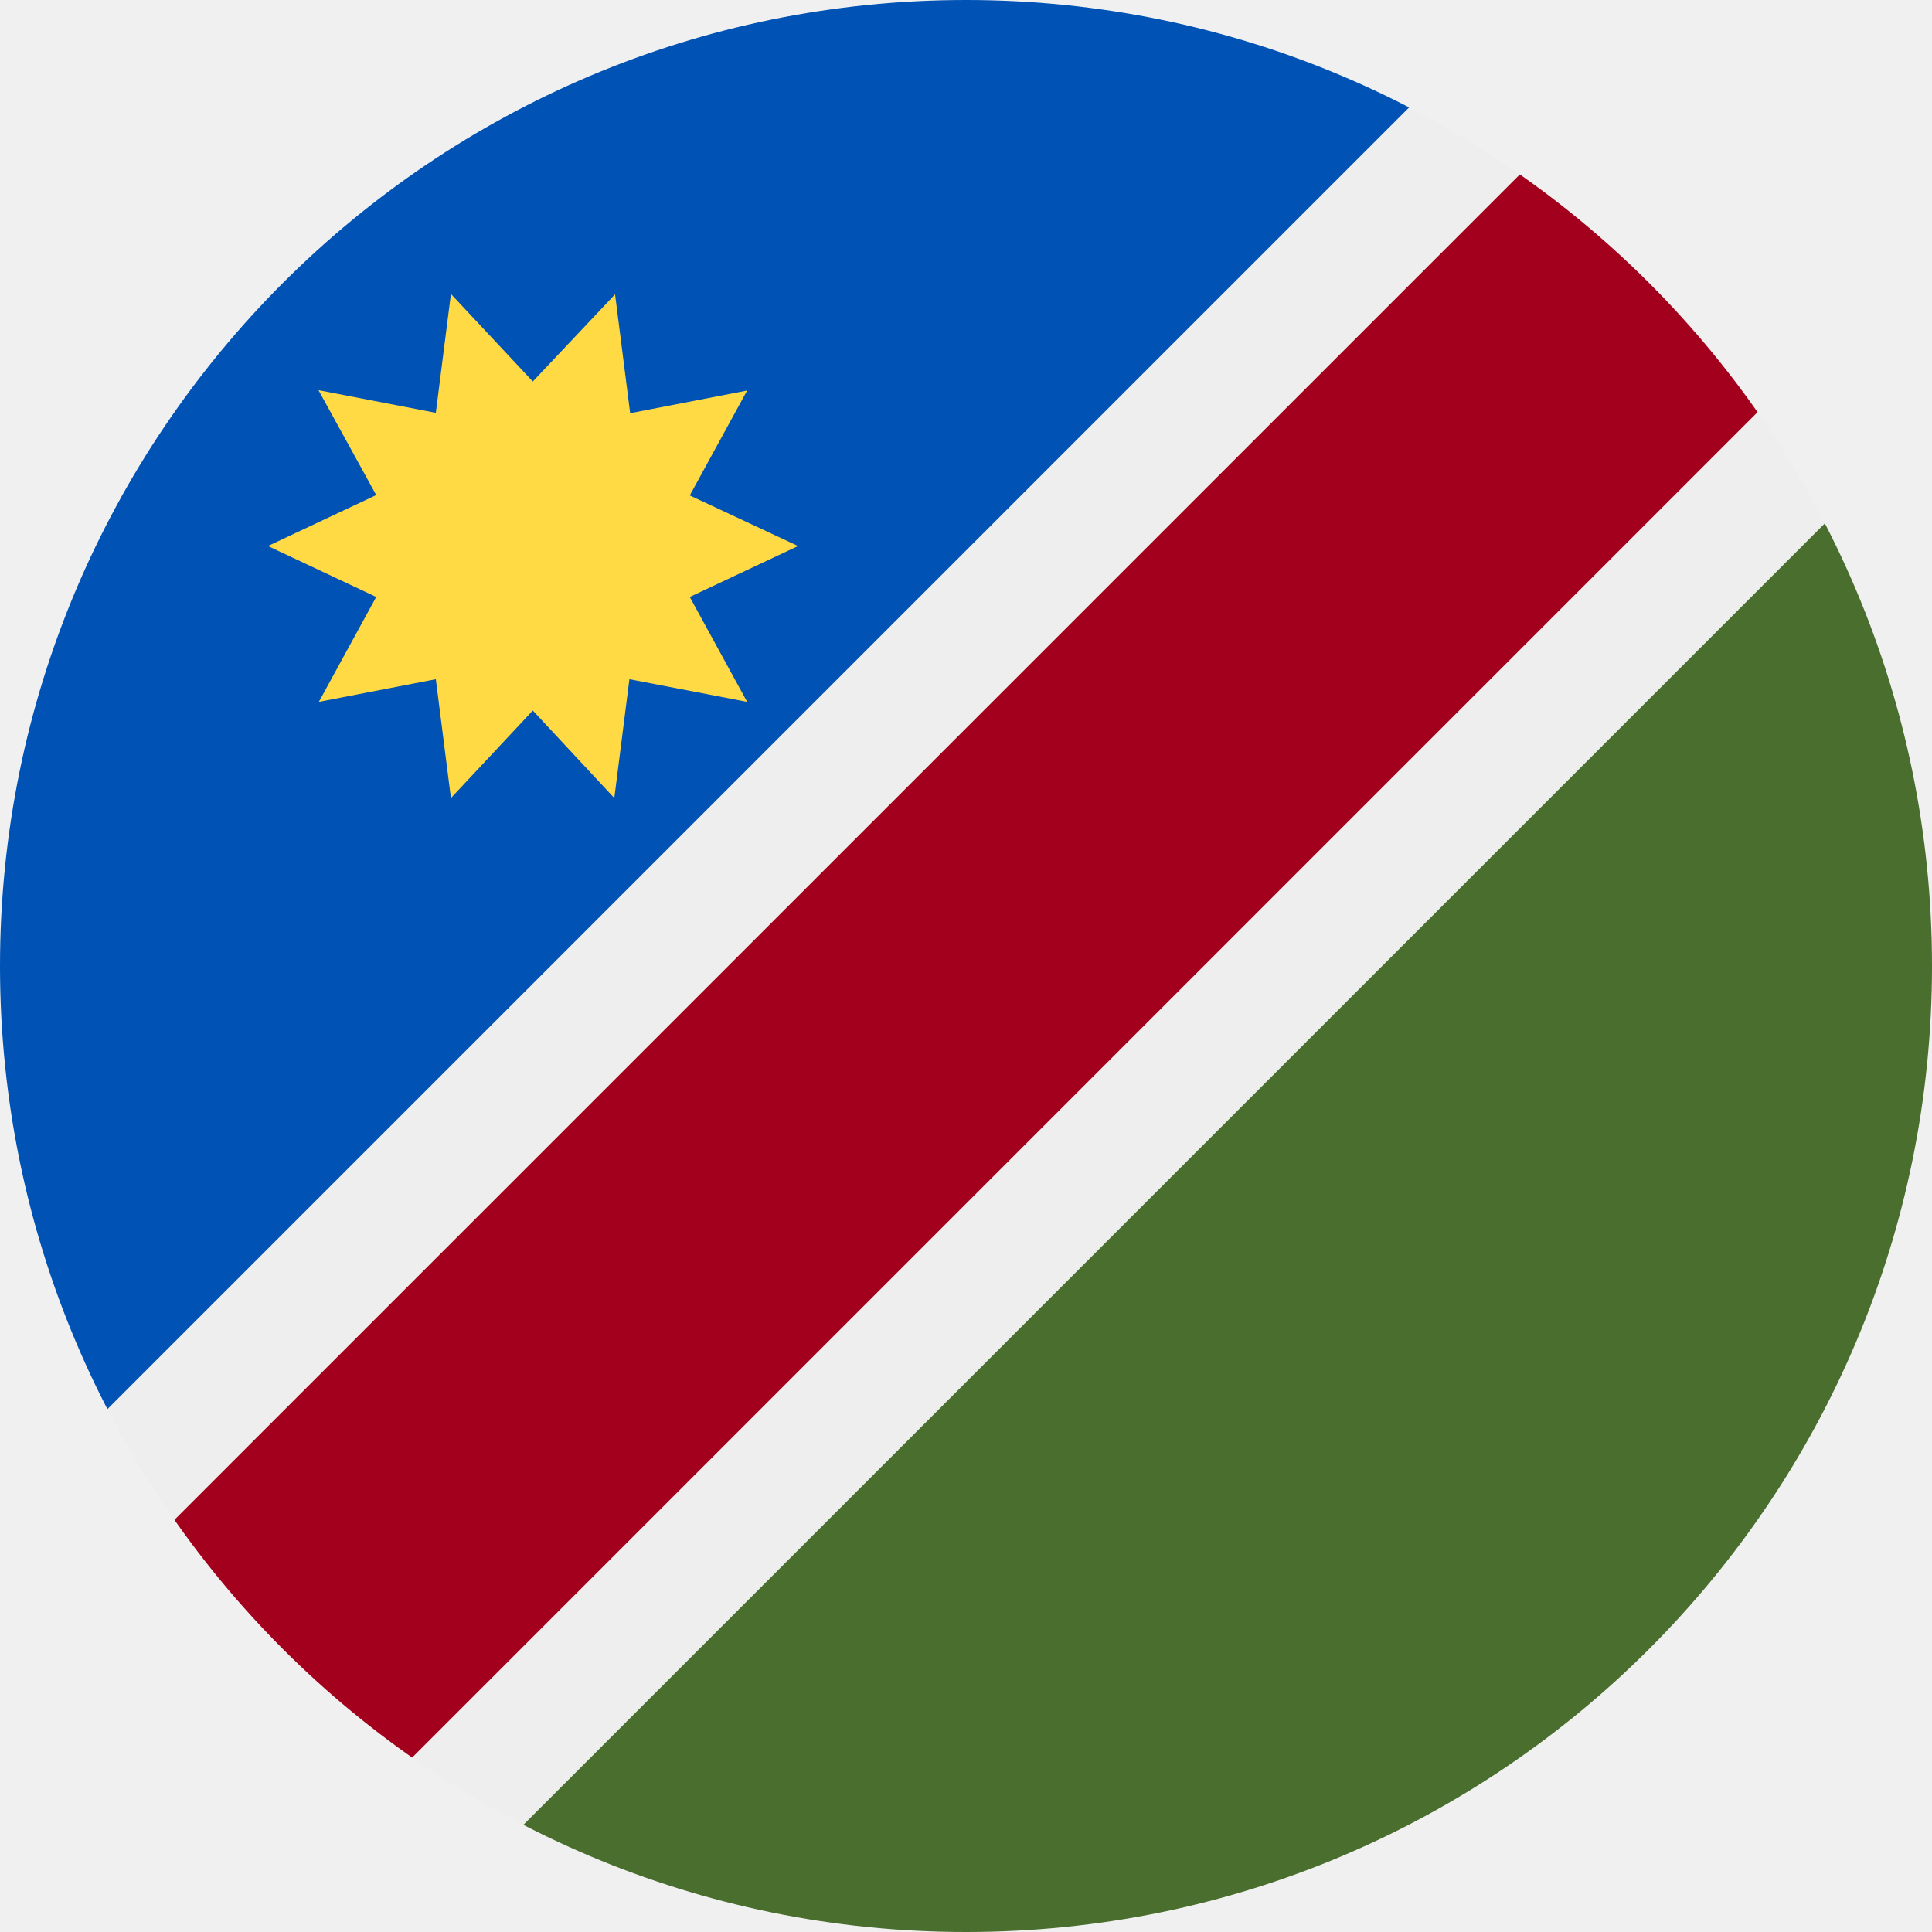
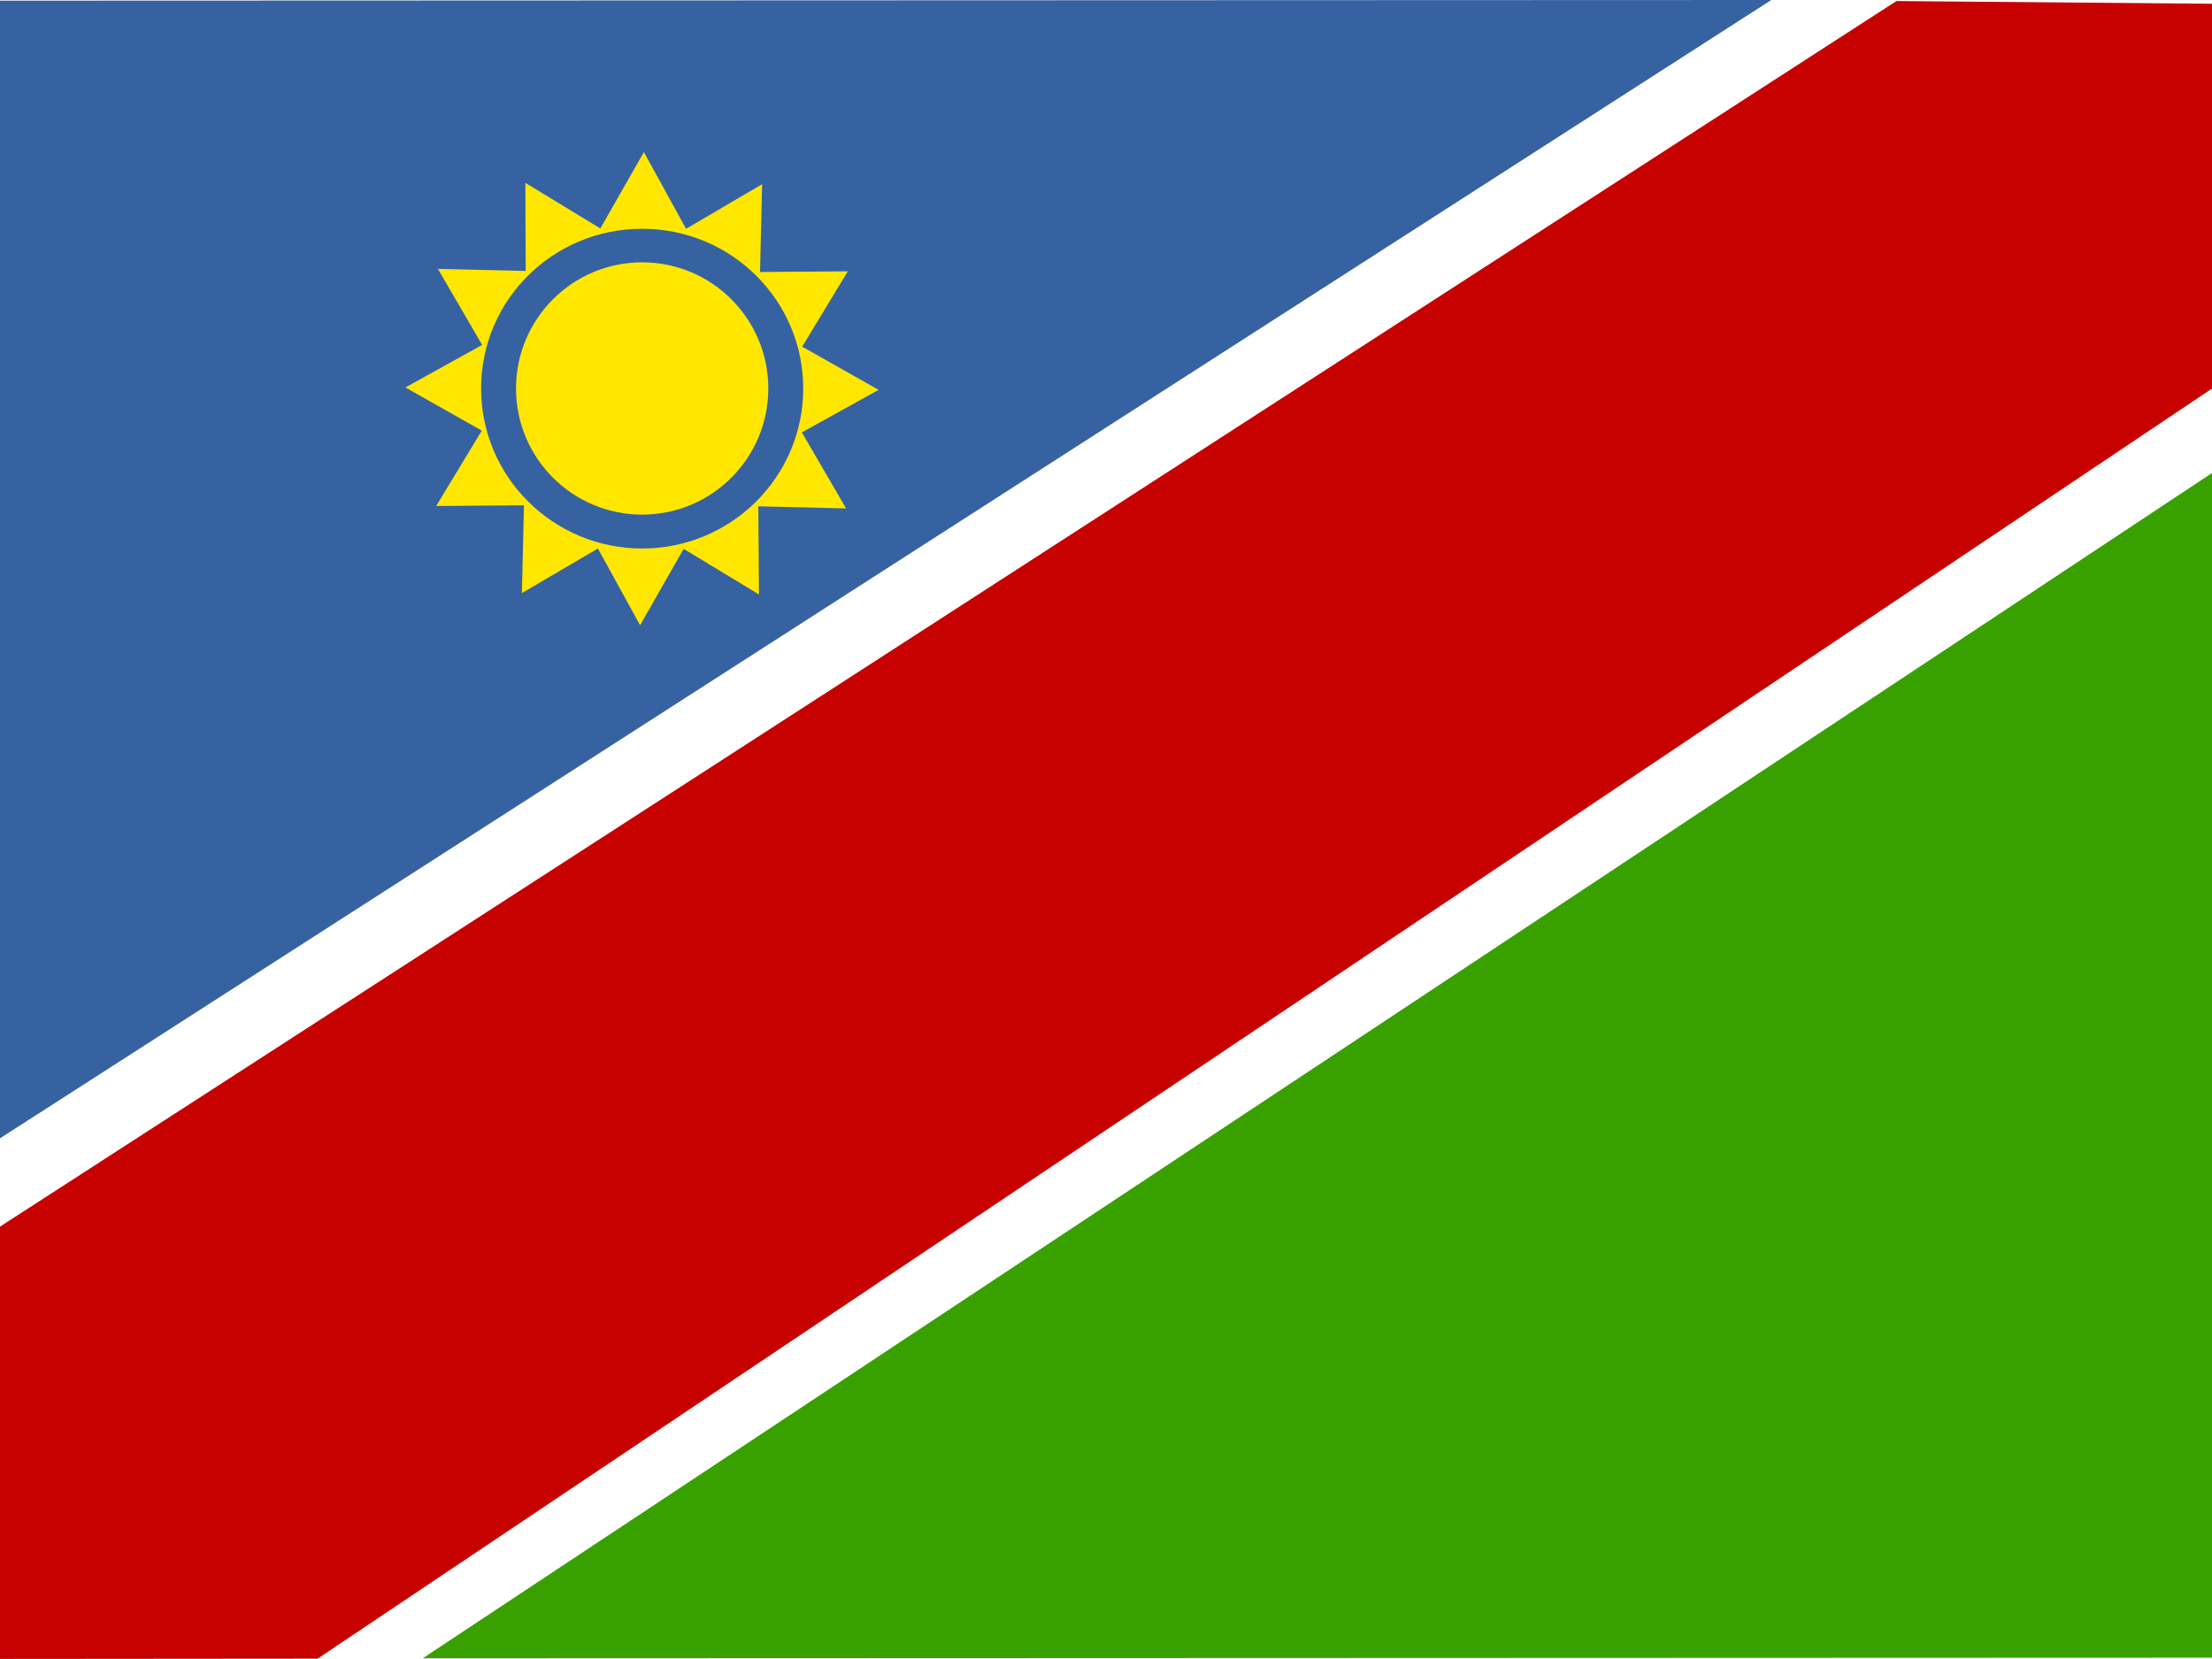
- <svg xmlns="http://www.w3.org/2000/svg" width="512" height="512" viewBox="0 0 512 512">
-   <mask id="a">
-     <circle cx="256" cy="256" r="256" fill="#fff" />
-   </mask>
-   <g mask="url(#a)">
-     <path fill="#eee" d="m0 401.9 160.6-237.1L401.9 0H449l63 63v47.3L350.3 339.2 110.3 512H63L0 449z" />
-     <path fill="#a2001d" d="M0 512h63L512 63V0h-63L0 449z" />
-     <path fill="#0052b4" d="M0 0v401.9L401.9 0z" />
-     <path fill="#496e2d" d="M512 512V110.3L110.3 512z" />
-     <path fill="#ffda44" d="m211.5 144.7-28.7 13.5L198 186l-31.2-6-4 31.5-21.6-23.2-21.7 23.2-4-31.5-31 6 15.2-27.8L71 144.7l28.7-13.5-15.3-27.8 31.1 6 4-31.5 21.7 23.2L163 78l4 31.5 31-6-15.2 27.8z" />
+ <svg xmlns="http://www.w3.org/2000/svg" id="flag-icons-na" viewBox="0 0 640 480">
+   <defs>
+     <clipPath id="na-a">
+       <path fill-opacity=".7" d="M0 0h640v480H0z" />
+     </clipPath>
+   </defs>
+   <g fill-rule="evenodd" clip-path="url(#na-a)">
+     <path fill="#fff" d="M0 0h640v480H0z" />
+     <path fill="#3662a2" d="m-26.4.2.8 345.6L512.5 0z" />
+     <path fill="#38a100" d="M666.4 479.6 665 120.3 122.3 479.8l544-.2z" />
+     <path fill="#c70000" d="m-26 371.8.4 108.2 117.5-.1L665.4 95.4l-.7-94.1-116-1L-26 371.7z" />
+     <path fill="#ffe700" d="m219.6 172-21.8-13.2-12.6 22.1-12.2-22.2-22 12.9.6-25.4-25.4.2 13.2-21.8-22.1-12.5 22.2-12.3-12.8-22 25.4.6-.1-25.5 21.7 13.2L186.3 44l12.2 22.2 22-12.9-.6 25.4 25.4-.2-13.2 21.8 22.1 12.5-22.2 12.3 12.8 22-25.4-.6z" />
+     <path fill="#3662a2" d="M232.4 112.4c0 25.6-20.9 46.3-46.6 46.3s-46.6-20.7-46.6-46.3 20.8-46.2 46.6-46.2 46.6 20.7 46.6 46.2" />
+     <path fill="#ffe700" d="M222.3 112.4a36.5 36.5 0 1 1-73 0 36.5 36.5 0 0 1 73 0" />
  </g>
</svg>
